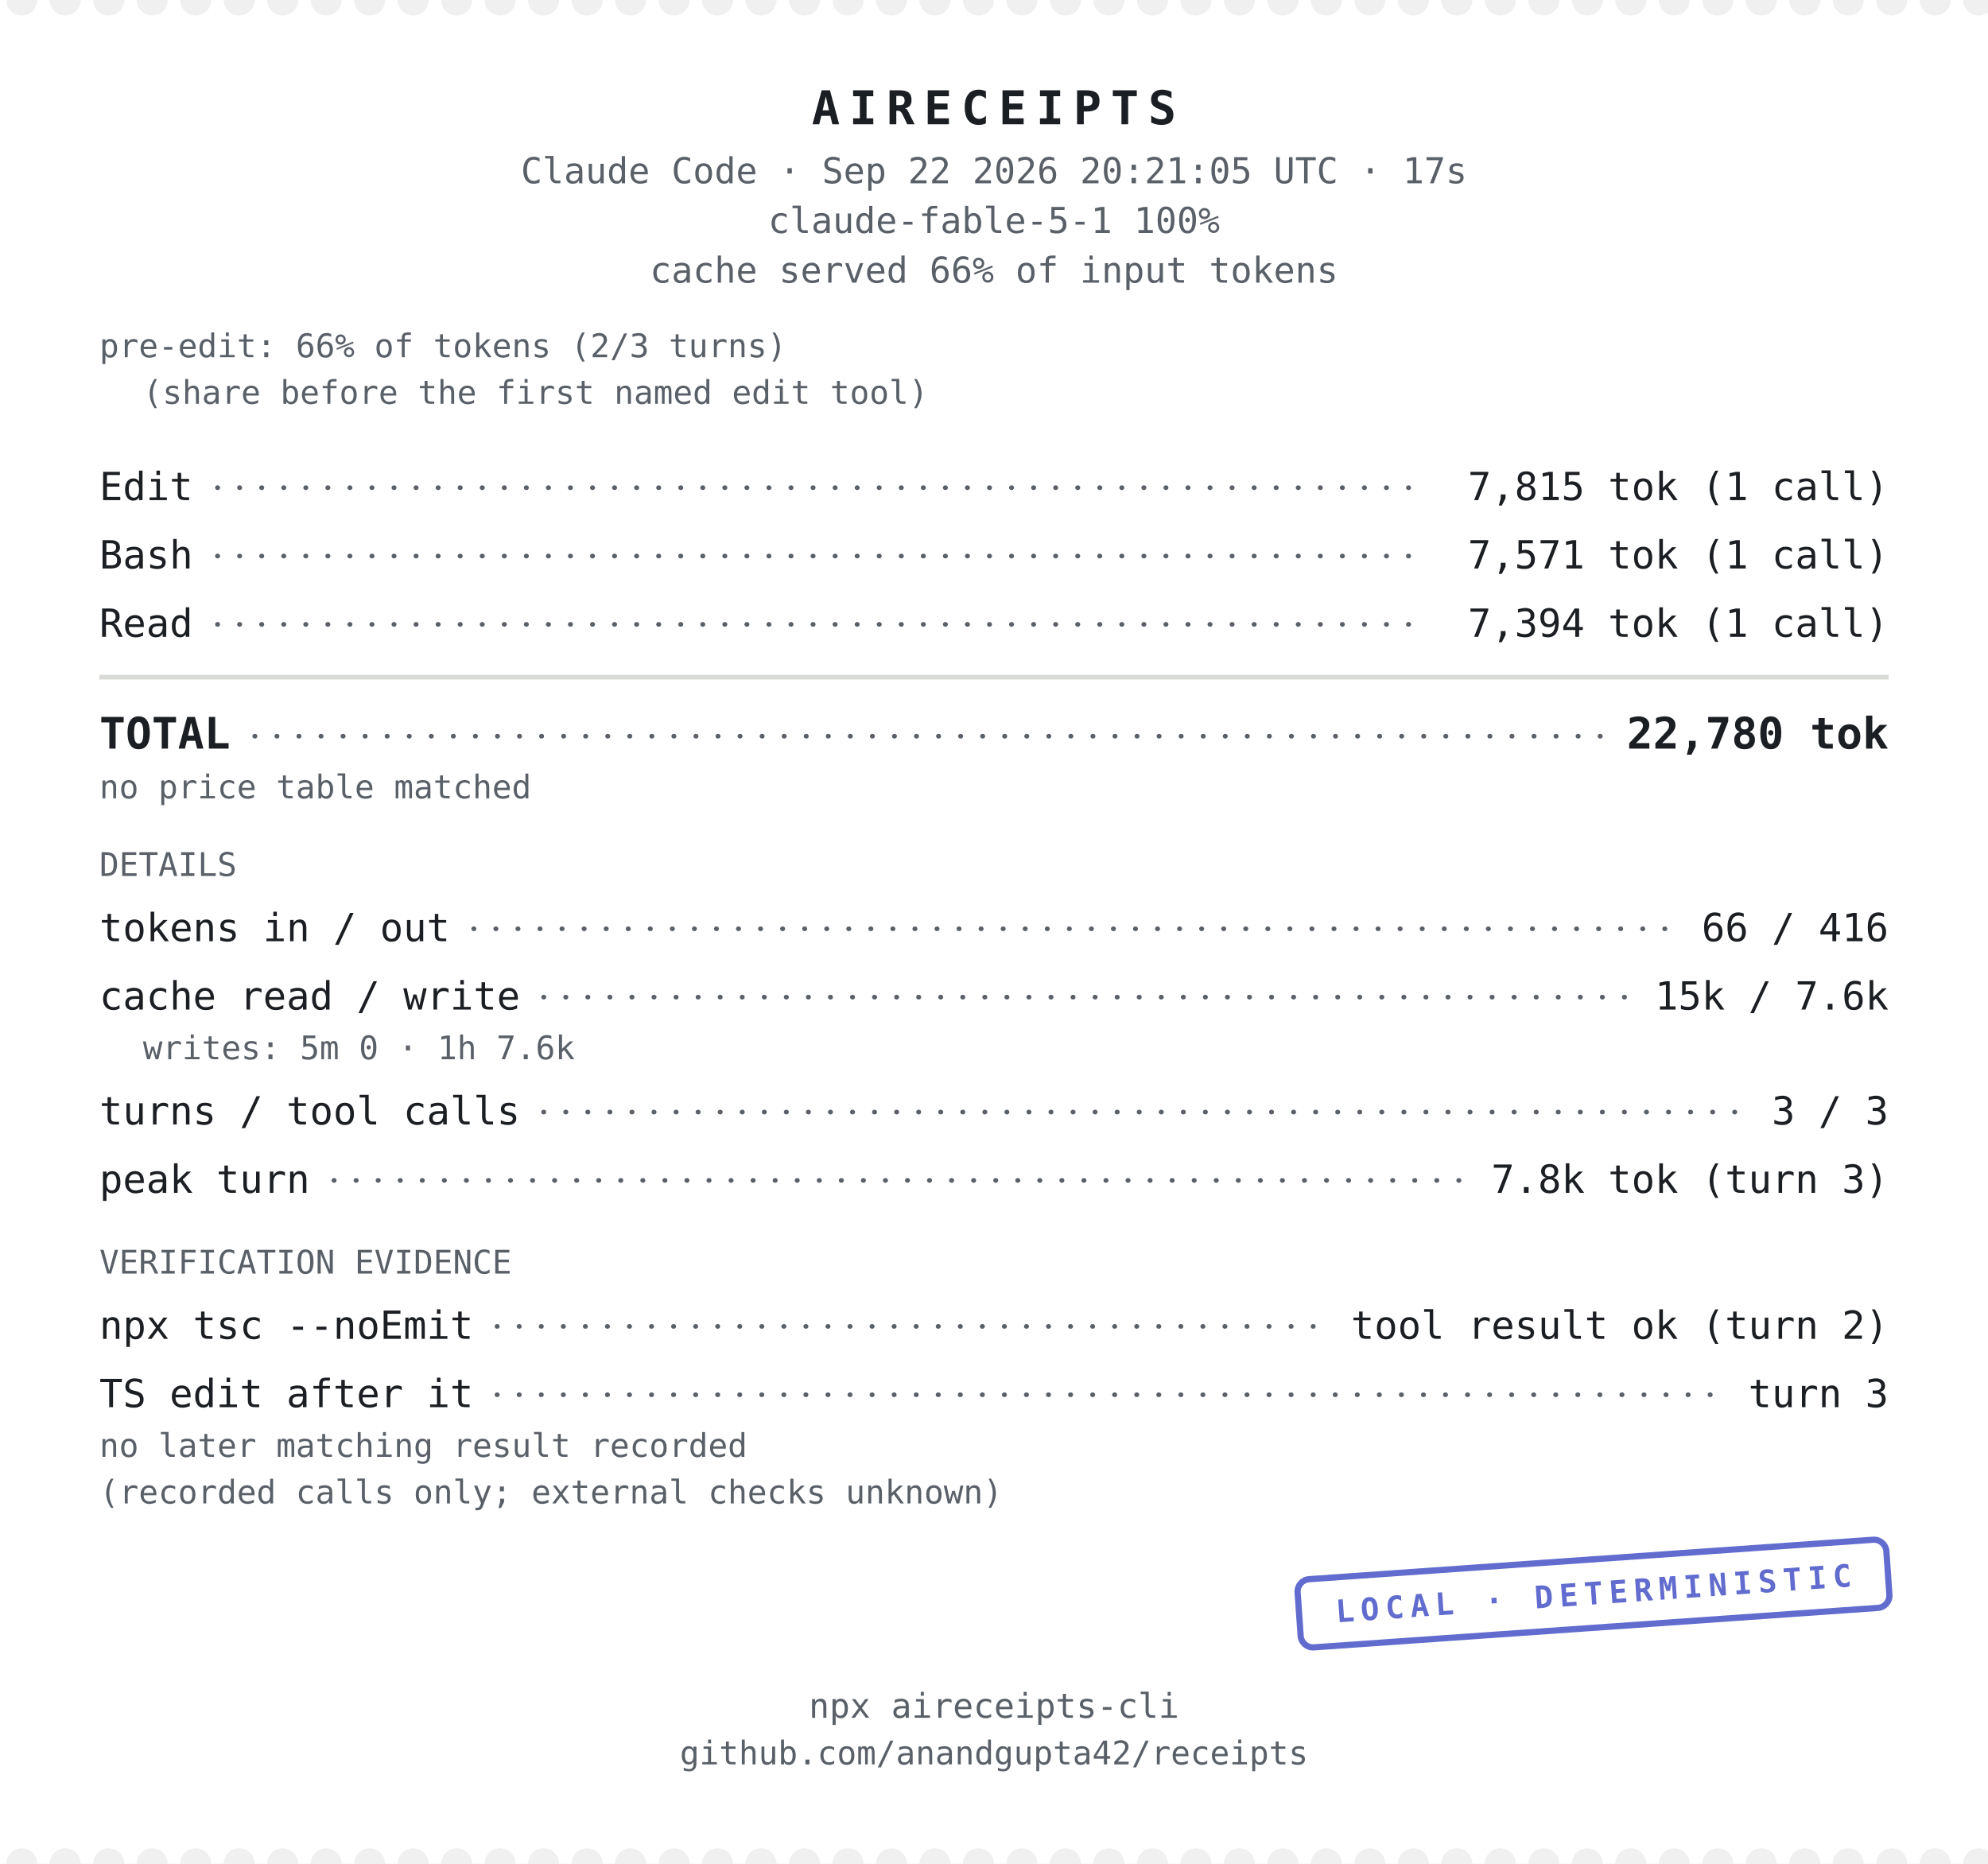
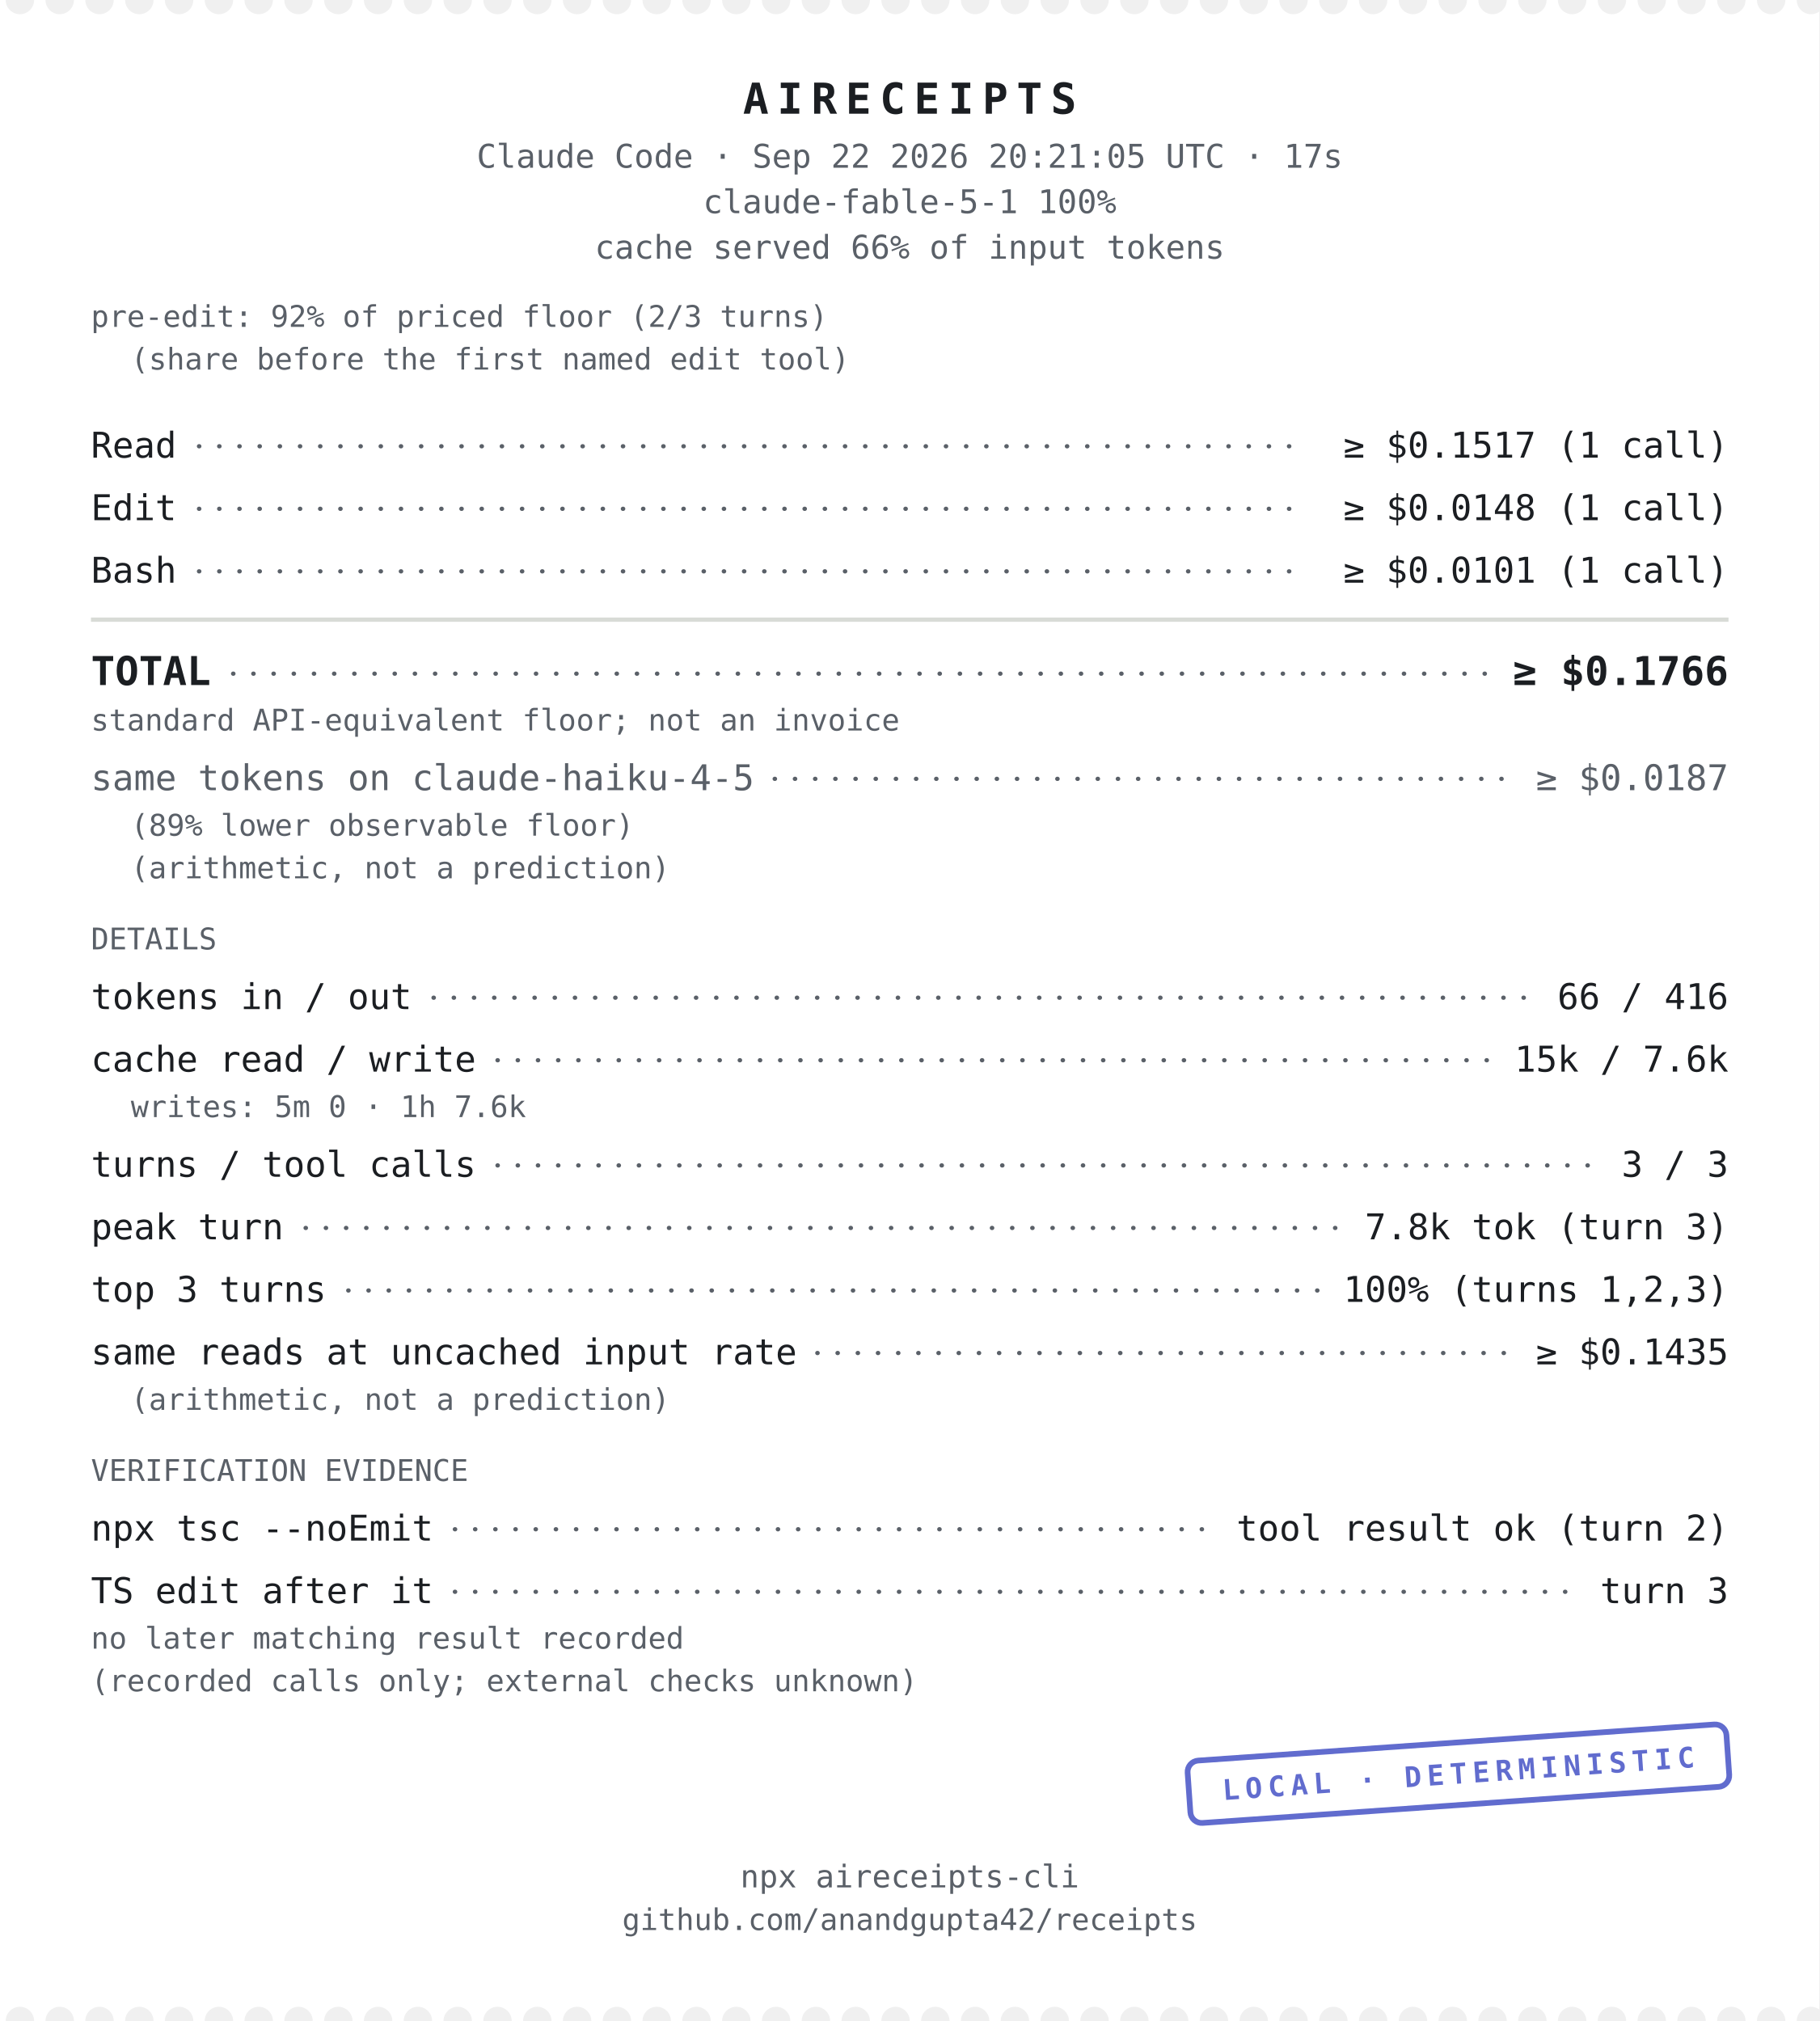
- <svg xmlns="http://www.w3.org/2000/svg" width="640" height="600" viewBox="0 0 640 600" font-family="&quot;SF Mono&quot;,&quot;Cascadia Code&quot;,&quot;JetBrains Mono&quot;,Menlo,Consolas,monospace" role="img" aria-label="aireceipts cost receipt">
+ <svg xmlns="http://www.w3.org/2000/svg" width="640" height="711" viewBox="0 0 640 711" font-family="&quot;SF Mono&quot;,&quot;Cascadia Code&quot;,&quot;JetBrains Mono&quot;,Menlo,Consolas,monospace" role="img" aria-label="aireceipts cost receipt">
  <g transform="translate(0 0)">
    <defs>
-       <mask id="perf-0" maskUnits="userSpaceOnUse" x="-5" y="-5" width="650" height="610">
-         <rect x="0" y="0" width="640" height="600" fill="#FFFFFF" />
+       <mask id="perf-0" maskUnits="userSpaceOnUse" x="-5" y="-5" width="650" height="721">
+         <rect x="0" y="0" width="640" height="711" fill="#FFFFFF" />
        <g class="perf-top">
          <circle cx="7" cy="0" r="5" fill="#000000" />
          <circle cx="21" cy="0" r="5" fill="#000000" />
          <circle cx="35" cy="0" r="5" fill="#000000" />
          <circle cx="49" cy="0" r="5" fill="#000000" />
          <circle cx="63" cy="0" r="5" fill="#000000" />
          <circle cx="77" cy="0" r="5" fill="#000000" />
          <circle cx="91" cy="0" r="5" fill="#000000" />
          <circle cx="105" cy="0" r="5" fill="#000000" />
          <circle cx="119" cy="0" r="5" fill="#000000" />
          <circle cx="133" cy="0" r="5" fill="#000000" />
          <circle cx="147" cy="0" r="5" fill="#000000" />
          <circle cx="161" cy="0" r="5" fill="#000000" />
          <circle cx="175" cy="0" r="5" fill="#000000" />
          <circle cx="189" cy="0" r="5" fill="#000000" />
          <circle cx="203" cy="0" r="5" fill="#000000" />
          <circle cx="217" cy="0" r="5" fill="#000000" />
          <circle cx="231" cy="0" r="5" fill="#000000" />
          <circle cx="245" cy="0" r="5" fill="#000000" />
          <circle cx="259" cy="0" r="5" fill="#000000" />
          <circle cx="273" cy="0" r="5" fill="#000000" />
          <circle cx="287" cy="0" r="5" fill="#000000" />
          <circle cx="301" cy="0" r="5" fill="#000000" />
          <circle cx="315" cy="0" r="5" fill="#000000" />
          <circle cx="329" cy="0" r="5" fill="#000000" />
          <circle cx="343" cy="0" r="5" fill="#000000" />
          <circle cx="357" cy="0" r="5" fill="#000000" />
          <circle cx="371" cy="0" r="5" fill="#000000" />
          <circle cx="385" cy="0" r="5" fill="#000000" />
          <circle cx="399" cy="0" r="5" fill="#000000" />
          <circle cx="413" cy="0" r="5" fill="#000000" />
          <circle cx="427" cy="0" r="5" fill="#000000" />
          <circle cx="441" cy="0" r="5" fill="#000000" />
          <circle cx="455" cy="0" r="5" fill="#000000" />
          <circle cx="469" cy="0" r="5" fill="#000000" />
          <circle cx="483" cy="0" r="5" fill="#000000" />
          <circle cx="497" cy="0" r="5" fill="#000000" />
          <circle cx="511" cy="0" r="5" fill="#000000" />
          <circle cx="525" cy="0" r="5" fill="#000000" />
          <circle cx="539" cy="0" r="5" fill="#000000" />
          <circle cx="553" cy="0" r="5" fill="#000000" />
          <circle cx="567" cy="0" r="5" fill="#000000" />
          <circle cx="581" cy="0" r="5" fill="#000000" />
          <circle cx="595" cy="0" r="5" fill="#000000" />
          <circle cx="609" cy="0" r="5" fill="#000000" />
          <circle cx="623" cy="0" r="5" fill="#000000" />
          <circle cx="637" cy="0" r="5" fill="#000000" />
        </g>
        <g class="perf-bottom">
-           <circle cx="7" cy="600" r="5" fill="#000000" />
-           <circle cx="21" cy="600" r="5" fill="#000000" />
-           <circle cx="35" cy="600" r="5" fill="#000000" />
-           <circle cx="49" cy="600" r="5" fill="#000000" />
-           <circle cx="63" cy="600" r="5" fill="#000000" />
-           <circle cx="77" cy="600" r="5" fill="#000000" />
-           <circle cx="91" cy="600" r="5" fill="#000000" />
-           <circle cx="105" cy="600" r="5" fill="#000000" />
-           <circle cx="119" cy="600" r="5" fill="#000000" />
-           <circle cx="133" cy="600" r="5" fill="#000000" />
-           <circle cx="147" cy="600" r="5" fill="#000000" />
-           <circle cx="161" cy="600" r="5" fill="#000000" />
-           <circle cx="175" cy="600" r="5" fill="#000000" />
-           <circle cx="189" cy="600" r="5" fill="#000000" />
-           <circle cx="203" cy="600" r="5" fill="#000000" />
-           <circle cx="217" cy="600" r="5" fill="#000000" />
-           <circle cx="231" cy="600" r="5" fill="#000000" />
-           <circle cx="245" cy="600" r="5" fill="#000000" />
-           <circle cx="259" cy="600" r="5" fill="#000000" />
-           <circle cx="273" cy="600" r="5" fill="#000000" />
-           <circle cx="287" cy="600" r="5" fill="#000000" />
-           <circle cx="301" cy="600" r="5" fill="#000000" />
-           <circle cx="315" cy="600" r="5" fill="#000000" />
-           <circle cx="329" cy="600" r="5" fill="#000000" />
-           <circle cx="343" cy="600" r="5" fill="#000000" />
-           <circle cx="357" cy="600" r="5" fill="#000000" />
-           <circle cx="371" cy="600" r="5" fill="#000000" />
-           <circle cx="385" cy="600" r="5" fill="#000000" />
-           <circle cx="399" cy="600" r="5" fill="#000000" />
-           <circle cx="413" cy="600" r="5" fill="#000000" />
-           <circle cx="427" cy="600" r="5" fill="#000000" />
-           <circle cx="441" cy="600" r="5" fill="#000000" />
-           <circle cx="455" cy="600" r="5" fill="#000000" />
-           <circle cx="469" cy="600" r="5" fill="#000000" />
-           <circle cx="483" cy="600" r="5" fill="#000000" />
-           <circle cx="497" cy="600" r="5" fill="#000000" />
-           <circle cx="511" cy="600" r="5" fill="#000000" />
-           <circle cx="525" cy="600" r="5" fill="#000000" />
-           <circle cx="539" cy="600" r="5" fill="#000000" />
-           <circle cx="553" cy="600" r="5" fill="#000000" />
-           <circle cx="567" cy="600" r="5" fill="#000000" />
-           <circle cx="581" cy="600" r="5" fill="#000000" />
-           <circle cx="595" cy="600" r="5" fill="#000000" />
-           <circle cx="609" cy="600" r="5" fill="#000000" />
-           <circle cx="623" cy="600" r="5" fill="#000000" />
-           <circle cx="637" cy="600" r="5" fill="#000000" />
+           <circle cx="7" cy="711" r="5" fill="#000000" />
+           <circle cx="21" cy="711" r="5" fill="#000000" />
+           <circle cx="35" cy="711" r="5" fill="#000000" />
+           <circle cx="49" cy="711" r="5" fill="#000000" />
+           <circle cx="63" cy="711" r="5" fill="#000000" />
+           <circle cx="77" cy="711" r="5" fill="#000000" />
+           <circle cx="91" cy="711" r="5" fill="#000000" />
+           <circle cx="105" cy="711" r="5" fill="#000000" />
+           <circle cx="119" cy="711" r="5" fill="#000000" />
+           <circle cx="133" cy="711" r="5" fill="#000000" />
+           <circle cx="147" cy="711" r="5" fill="#000000" />
+           <circle cx="161" cy="711" r="5" fill="#000000" />
+           <circle cx="175" cy="711" r="5" fill="#000000" />
+           <circle cx="189" cy="711" r="5" fill="#000000" />
+           <circle cx="203" cy="711" r="5" fill="#000000" />
+           <circle cx="217" cy="711" r="5" fill="#000000" />
+           <circle cx="231" cy="711" r="5" fill="#000000" />
+           <circle cx="245" cy="711" r="5" fill="#000000" />
+           <circle cx="259" cy="711" r="5" fill="#000000" />
+           <circle cx="273" cy="711" r="5" fill="#000000" />
+           <circle cx="287" cy="711" r="5" fill="#000000" />
+           <circle cx="301" cy="711" r="5" fill="#000000" />
+           <circle cx="315" cy="711" r="5" fill="#000000" />
+           <circle cx="329" cy="711" r="5" fill="#000000" />
+           <circle cx="343" cy="711" r="5" fill="#000000" />
+           <circle cx="357" cy="711" r="5" fill="#000000" />
+           <circle cx="371" cy="711" r="5" fill="#000000" />
+           <circle cx="385" cy="711" r="5" fill="#000000" />
+           <circle cx="399" cy="711" r="5" fill="#000000" />
+           <circle cx="413" cy="711" r="5" fill="#000000" />
+           <circle cx="427" cy="711" r="5" fill="#000000" />
+           <circle cx="441" cy="711" r="5" fill="#000000" />
+           <circle cx="455" cy="711" r="5" fill="#000000" />
+           <circle cx="469" cy="711" r="5" fill="#000000" />
+           <circle cx="483" cy="711" r="5" fill="#000000" />
+           <circle cx="497" cy="711" r="5" fill="#000000" />
+           <circle cx="511" cy="711" r="5" fill="#000000" />
+           <circle cx="525" cy="711" r="5" fill="#000000" />
+           <circle cx="539" cy="711" r="5" fill="#000000" />
+           <circle cx="553" cy="711" r="5" fill="#000000" />
+           <circle cx="567" cy="711" r="5" fill="#000000" />
+           <circle cx="581" cy="711" r="5" fill="#000000" />
+           <circle cx="595" cy="711" r="5" fill="#000000" />
+           <circle cx="609" cy="711" r="5" fill="#000000" />
+           <circle cx="623" cy="711" r="5" fill="#000000" />
+           <circle cx="637" cy="711" r="5" fill="#000000" />
        </g>
      </mask>
    </defs>
-     <rect x="0" y="0" width="640" height="600" fill="#FFFFFF" mask="url(#perf-0)" />
+     <rect x="0" y="0" width="640" height="711" fill="#FFFFFF" mask="url(#perf-0)" />
    <text x="320" y="40" font-size="15" fill="#1B1E22" text-anchor="middle" font-weight="700" letter-spacing="3">AIRECEIPTS</text>
    <text x="320" y="59" font-size="11.5" fill="#5A6068" text-anchor="middle">Claude Code · Sep 22 2026 20:21:05 UTC · 17s</text>
    <text x="320" y="75" font-size="11.5" fill="#5A6068" text-anchor="middle">claude-fable-5-1 100%</text>
    <text x="320" y="91" font-size="11.5" fill="#5A6068" text-anchor="middle">cache served 66% of input tokens</text>
-     <text x="32" y="115" font-size="10.5" fill="#5A6068" text-anchor="start">pre-edit: 66% of tokens (2/3 turns)</text>
+     <text x="32" y="115" font-size="10.5" fill="#5A6068" text-anchor="start">pre-edit: 92% of priced floor (2/3 turns)</text>
    <text x="46" y="130" font-size="10.5" fill="#5A6068" text-anchor="start">(share before the first named edit tool)</text>
-     <text x="32" y="161" font-size="12.5" fill="#1B1E22" text-anchor="start">Edit</text>
-     <text x="608" y="161" font-size="12.5" fill="#1B1E22" text-anchor="end">7,815 tok  (1 call)</text>
+     <text x="32" y="161" font-size="12.5" fill="#1B1E22" text-anchor="start">Read</text>
+     <text x="608" y="161" font-size="12.5" fill="#1B1E22" text-anchor="end">≥ $0.1517  (1 call)</text>
    <line x1="70" y1="157" x2="457.5" y2="157" stroke="#5A6068" stroke-width="1.5" stroke-linecap="round" stroke-dasharray="0.1 7" />
-     <text x="32" y="183" font-size="12.5" fill="#1B1E22" text-anchor="start">Bash</text>
-     <text x="608" y="183" font-size="12.5" fill="#1B1E22" text-anchor="end">7,571 tok  (1 call)</text>
+     <text x="32" y="183" font-size="12.5" fill="#1B1E22" text-anchor="start">Edit</text>
+     <text x="608" y="183" font-size="12.5" fill="#1B1E22" text-anchor="end">≥ $0.0148  (1 call)</text>
    <line x1="70" y1="179" x2="457.5" y2="179" stroke="#5A6068" stroke-width="1.5" stroke-linecap="round" stroke-dasharray="0.1 7" />
-     <text x="32" y="205" font-size="12.5" fill="#1B1E22" text-anchor="start">Read</text>
-     <text x="608" y="205" font-size="12.5" fill="#1B1E22" text-anchor="end">7,394 tok  (1 call)</text>
+     <text x="32" y="205" font-size="12.5" fill="#1B1E22" text-anchor="start">Bash</text>
+     <text x="608" y="205" font-size="12.5" fill="#1B1E22" text-anchor="end">≥ $0.0101  (1 call)</text>
    <line x1="70" y1="201" x2="457.5" y2="201" stroke="#5A6068" stroke-width="1.5" stroke-linecap="round" stroke-dasharray="0.1 7" />
    <line x1="32" y1="218" x2="608" y2="218" stroke="#D8DBD6" stroke-width="1.5" />
    <text x="32" y="241" font-size="14" fill="#1B1E22" text-anchor="start" font-weight="700">TOTAL</text>
-     <text x="608" y="241" font-size="14" fill="#1B1E22" text-anchor="end" font-weight="700">22,780 tok</text>
-     <line x1="82" y1="237" x2="516" y2="237" stroke="#5A6068" stroke-width="1.5" stroke-linecap="round" stroke-dasharray="0.1 7" />
-     <text x="32" y="257" font-size="10.5" fill="#5A6068" text-anchor="start">no price table matched</text>
-     <text x="32" y="282" font-size="10.5" fill="#5A6068" text-anchor="start">DETAILS</text>
-     <text x="32" y="303" font-size="12.5" fill="#1B1E22" text-anchor="start">tokens in / out</text>
-     <text x="608" y="303" font-size="12.5" fill="#1B1E22" text-anchor="end">66 / 416</text>
-     <line x1="152.5" y1="299" x2="540" y2="299" stroke="#5A6068" stroke-width="1.5" stroke-linecap="round" stroke-dasharray="0.1 7" />
-     <text x="32" y="325" font-size="12.5" fill="#1B1E22" text-anchor="start">cache read / write</text>
-     <text x="608" y="325" font-size="12.5" fill="#1B1E22" text-anchor="end">15k / 7.6k</text>
-     <line x1="175" y1="321" x2="525" y2="321" stroke="#5A6068" stroke-width="1.5" stroke-linecap="round" stroke-dasharray="0.1 7" />
-     <text x="46" y="341" font-size="10.5" fill="#5A6068" text-anchor="start">writes: 5m 0 · 1h 7.6k</text>
-     <text x="32" y="362" font-size="12.5" fill="#1B1E22" text-anchor="start">turns / tool calls</text>
-     <text x="608" y="362" font-size="12.5" fill="#1B1E22" text-anchor="end">3 / 3</text>
-     <line x1="175" y1="358" x2="562.5" y2="358" stroke="#5A6068" stroke-width="1.5" stroke-linecap="round" stroke-dasharray="0.1 7" />
-     <text x="32" y="384" font-size="12.5" fill="#1B1E22" text-anchor="start">peak turn</text>
-     <text x="608" y="384" font-size="12.5" fill="#1B1E22" text-anchor="end">7.8k tok (turn 3)</text>
-     <line x1="107.5" y1="380" x2="472.5" y2="380" stroke="#5A6068" stroke-width="1.5" stroke-linecap="round" stroke-dasharray="0.1 7" />
-     <text x="32" y="410" font-size="10.5" fill="#5A6068" text-anchor="start">VERIFICATION EVIDENCE</text>
-     <text x="32" y="431" font-size="12.5" fill="#1B1E22" text-anchor="start">npx tsc --noEmit</text>
-     <text x="608" y="431" font-size="12.5" fill="#1B1E22" text-anchor="end">tool result ok (turn 2)</text>
-     <line x1="160" y1="427" x2="427.5" y2="427" stroke="#5A6068" stroke-width="1.5" stroke-linecap="round" stroke-dasharray="0.1 7" />
-     <text x="32" y="453" font-size="12.5" fill="#1B1E22" text-anchor="start">TS edit after it</text>
-     <text x="608" y="453" font-size="12.5" fill="#1B1E22" text-anchor="end">turn 3</text>
-     <line x1="160" y1="449" x2="555" y2="449" stroke="#5A6068" stroke-width="1.5" stroke-linecap="round" stroke-dasharray="0.1 7" />
-     <text x="32" y="469" font-size="10.5" fill="#5A6068" text-anchor="start">no later matching result recorded</text>
-     <text x="32" y="484" font-size="10.5" fill="#5A6068" text-anchor="start">(recorded calls only; external checks unknown)</text>
-     <g class="stamp" opacity="0.8" transform="rotate(-4 513 513)">
-       <rect x="418" y="502" width="190" height="22" rx="4" fill="none" stroke="#3947C2" stroke-width="2" />
-       <text x="513" y="516.5" font-size="10" fill="#3947C2" text-anchor="middle" font-weight="700" letter-spacing="2">LOCAL · DETERMINISTIC</text>
+     <text x="608" y="241" font-size="14" fill="#1B1E22" text-anchor="end" font-weight="700">≥ $0.1766</text>
+     <line x1="82" y1="237" x2="524.4" y2="237" stroke="#5A6068" stroke-width="1.5" stroke-linecap="round" stroke-dasharray="0.1 7" />
+     <text x="32" y="257" font-size="10.5" fill="#5A6068" text-anchor="start">standard API-equivalent floor; not an invoice</text>
+     <text x="32" y="278" font-size="12.5" fill="#5A6068" text-anchor="start" font-weight="400">same tokens on claude-haiku-4-5</text>
+     <text x="608" y="278" font-size="12.5" fill="#5A6068" text-anchor="end" font-weight="400">≥ $0.0187</text>
+     <line x1="272.5" y1="274" x2="532.5" y2="274" stroke="#5A6068" stroke-width="1.5" stroke-linecap="round" stroke-dasharray="0.1 7" />
+     <text x="46" y="294" font-size="10.5" fill="#5A6068" text-anchor="start">(89% lower observable floor)</text>
+     <text x="46" y="309" font-size="10.5" fill="#5A6068" text-anchor="start">(arithmetic, not a prediction)</text>
+     <text x="32" y="334" font-size="10.5" fill="#5A6068" text-anchor="start">DETAILS</text>
+     <text x="32" y="355" font-size="12.5" fill="#1B1E22" text-anchor="start">tokens in / out</text>
+     <text x="608" y="355" font-size="12.5" fill="#1B1E22" text-anchor="end">66 / 416</text>
+     <line x1="152.5" y1="351" x2="540" y2="351" stroke="#5A6068" stroke-width="1.5" stroke-linecap="round" stroke-dasharray="0.1 7" />
+     <text x="32" y="377" font-size="12.5" fill="#1B1E22" text-anchor="start">cache read / write</text>
+     <text x="608" y="377" font-size="12.5" fill="#1B1E22" text-anchor="end">15k / 7.6k</text>
+     <line x1="175" y1="373" x2="525" y2="373" stroke="#5A6068" stroke-width="1.5" stroke-linecap="round" stroke-dasharray="0.1 7" />
+     <text x="46" y="393" font-size="10.5" fill="#5A6068" text-anchor="start">writes: 5m 0 · 1h 7.6k</text>
+     <text x="32" y="414" font-size="12.5" fill="#1B1E22" text-anchor="start">turns / tool calls</text>
+     <text x="608" y="414" font-size="12.5" fill="#1B1E22" text-anchor="end">3 / 3</text>
+     <line x1="175" y1="410" x2="562.5" y2="410" stroke="#5A6068" stroke-width="1.5" stroke-linecap="round" stroke-dasharray="0.1 7" />
+     <text x="32" y="436" font-size="12.5" fill="#1B1E22" text-anchor="start">peak turn</text>
+     <text x="608" y="436" font-size="12.5" fill="#1B1E22" text-anchor="end">7.8k tok (turn 3)</text>
+     <line x1="107.5" y1="432" x2="472.5" y2="432" stroke="#5A6068" stroke-width="1.5" stroke-linecap="round" stroke-dasharray="0.1 7" />
+     <text x="32" y="458" font-size="12.5" fill="#1B1E22" text-anchor="start">top 3 turns</text>
+     <text x="608" y="458" font-size="12.5" fill="#1B1E22" text-anchor="end">100% (turns 1,2,3)</text>
+     <line x1="122.5" y1="454" x2="465" y2="454" stroke="#5A6068" stroke-width="1.5" stroke-linecap="round" stroke-dasharray="0.1 7" />
+     <text x="32" y="480" font-size="12.5" fill="#1B1E22" text-anchor="start">same reads at uncached input rate</text>
+     <text x="608" y="480" font-size="12.5" fill="#1B1E22" text-anchor="end">≥ $0.1435</text>
+     <line x1="287.5" y1="476" x2="532.5" y2="476" stroke="#5A6068" stroke-width="1.5" stroke-linecap="round" stroke-dasharray="0.1 7" />
+     <text x="46" y="496" font-size="10.5" fill="#5A6068" text-anchor="start">(arithmetic, not a prediction)</text>
+     <text x="32" y="521" font-size="10.5" fill="#5A6068" text-anchor="start">VERIFICATION EVIDENCE</text>
+     <text x="32" y="542" font-size="12.5" fill="#1B1E22" text-anchor="start">npx tsc --noEmit</text>
+     <text x="608" y="542" font-size="12.5" fill="#1B1E22" text-anchor="end">tool result ok (turn 2)</text>
+     <line x1="160" y1="538" x2="427.5" y2="538" stroke="#5A6068" stroke-width="1.5" stroke-linecap="round" stroke-dasharray="0.1 7" />
+     <text x="32" y="564" font-size="12.5" fill="#1B1E22" text-anchor="start">TS edit after it</text>
+     <text x="608" y="564" font-size="12.5" fill="#1B1E22" text-anchor="end">turn 3</text>
+     <line x1="160" y1="560" x2="555" y2="560" stroke="#5A6068" stroke-width="1.5" stroke-linecap="round" stroke-dasharray="0.1 7" />
+     <text x="32" y="580" font-size="10.5" fill="#5A6068" text-anchor="start">no later matching result recorded</text>
+     <text x="32" y="595" font-size="10.5" fill="#5A6068" text-anchor="start">(recorded calls only; external checks unknown)</text>
+     <g class="stamp" opacity="0.8" transform="rotate(-4 513 624)">
+       <rect x="418" y="613" width="190" height="22" rx="4" fill="none" stroke="#3947C2" stroke-width="2" />
+       <text x="513" y="627.5" font-size="10" fill="#3947C2" text-anchor="middle" font-weight="700" letter-spacing="2">LOCAL · DETERMINISTIC</text>
    </g>
-     <text x="320" y="553" font-size="11" fill="#5A6068" text-anchor="middle">npx aireceipts-cli</text>
-     <text x="320" y="568" font-size="10.5" fill="#5A6068" text-anchor="middle">github.com/anandgupta42/receipts</text>
+     <text x="320" y="664" font-size="11" fill="#5A6068" text-anchor="middle">npx aireceipts-cli</text>
+     <text x="320" y="679" font-size="10.5" fill="#5A6068" text-anchor="middle">github.com/anandgupta42/receipts</text>
  </g>
</svg>
